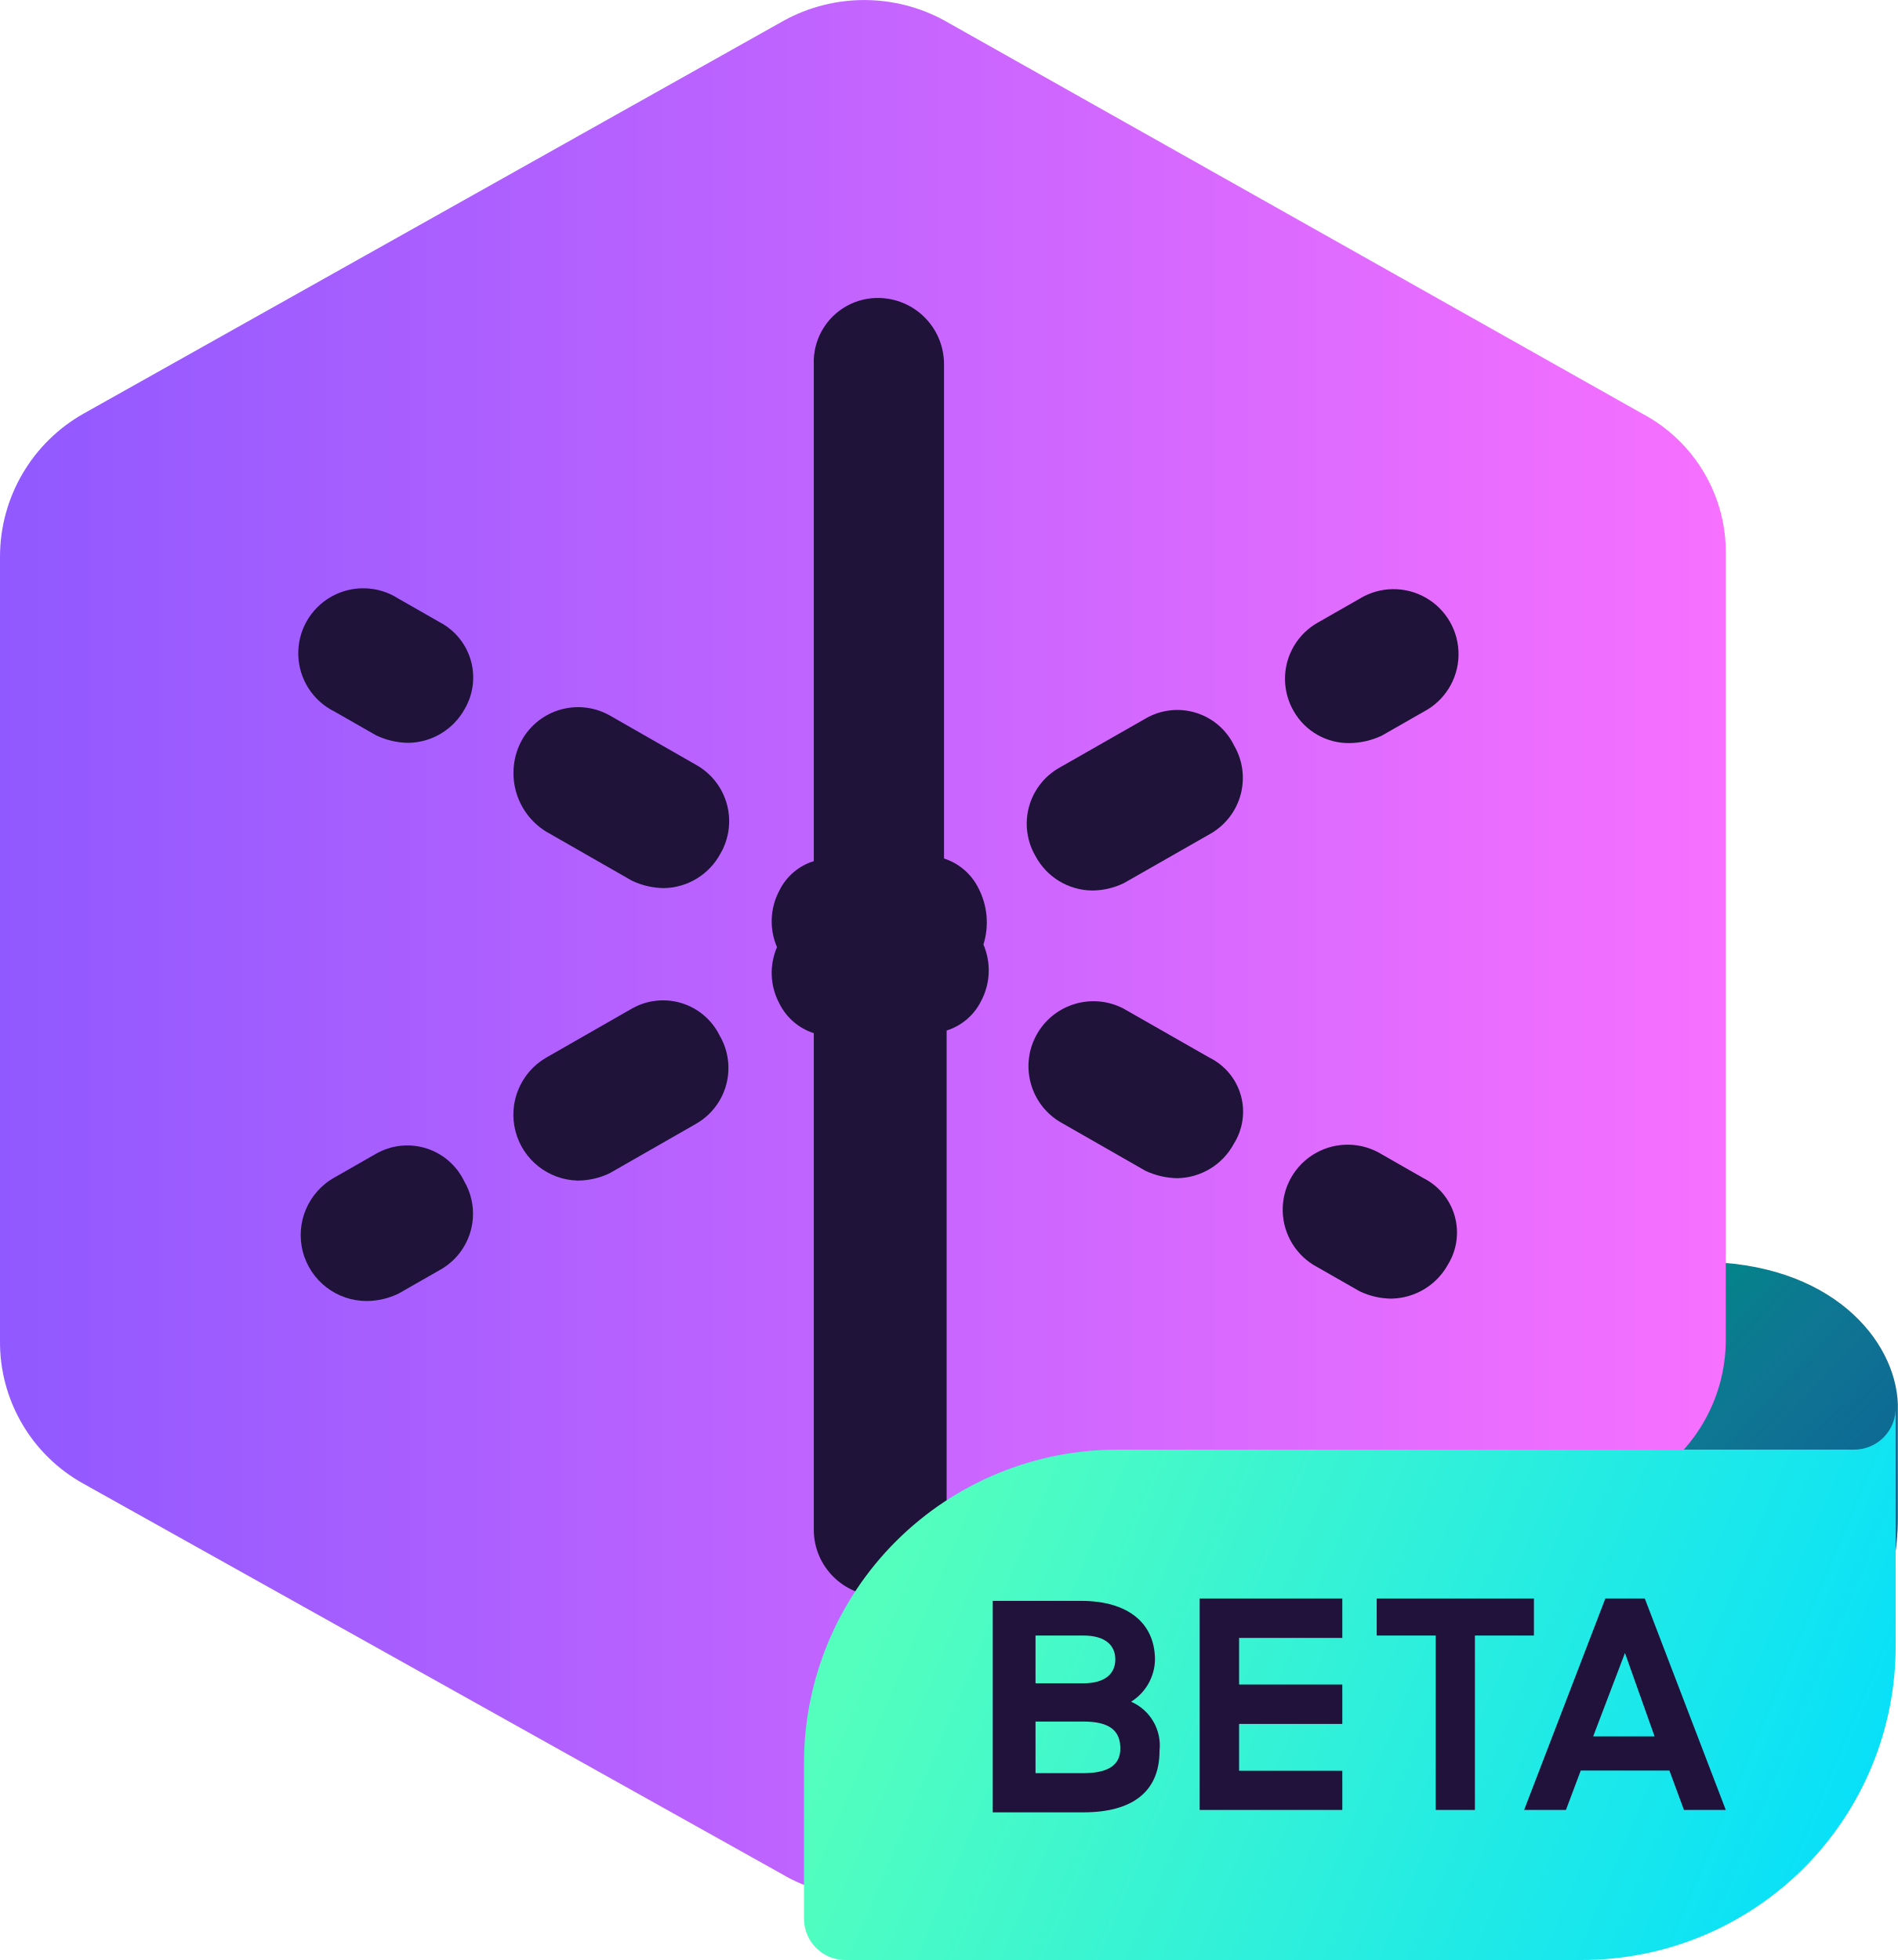
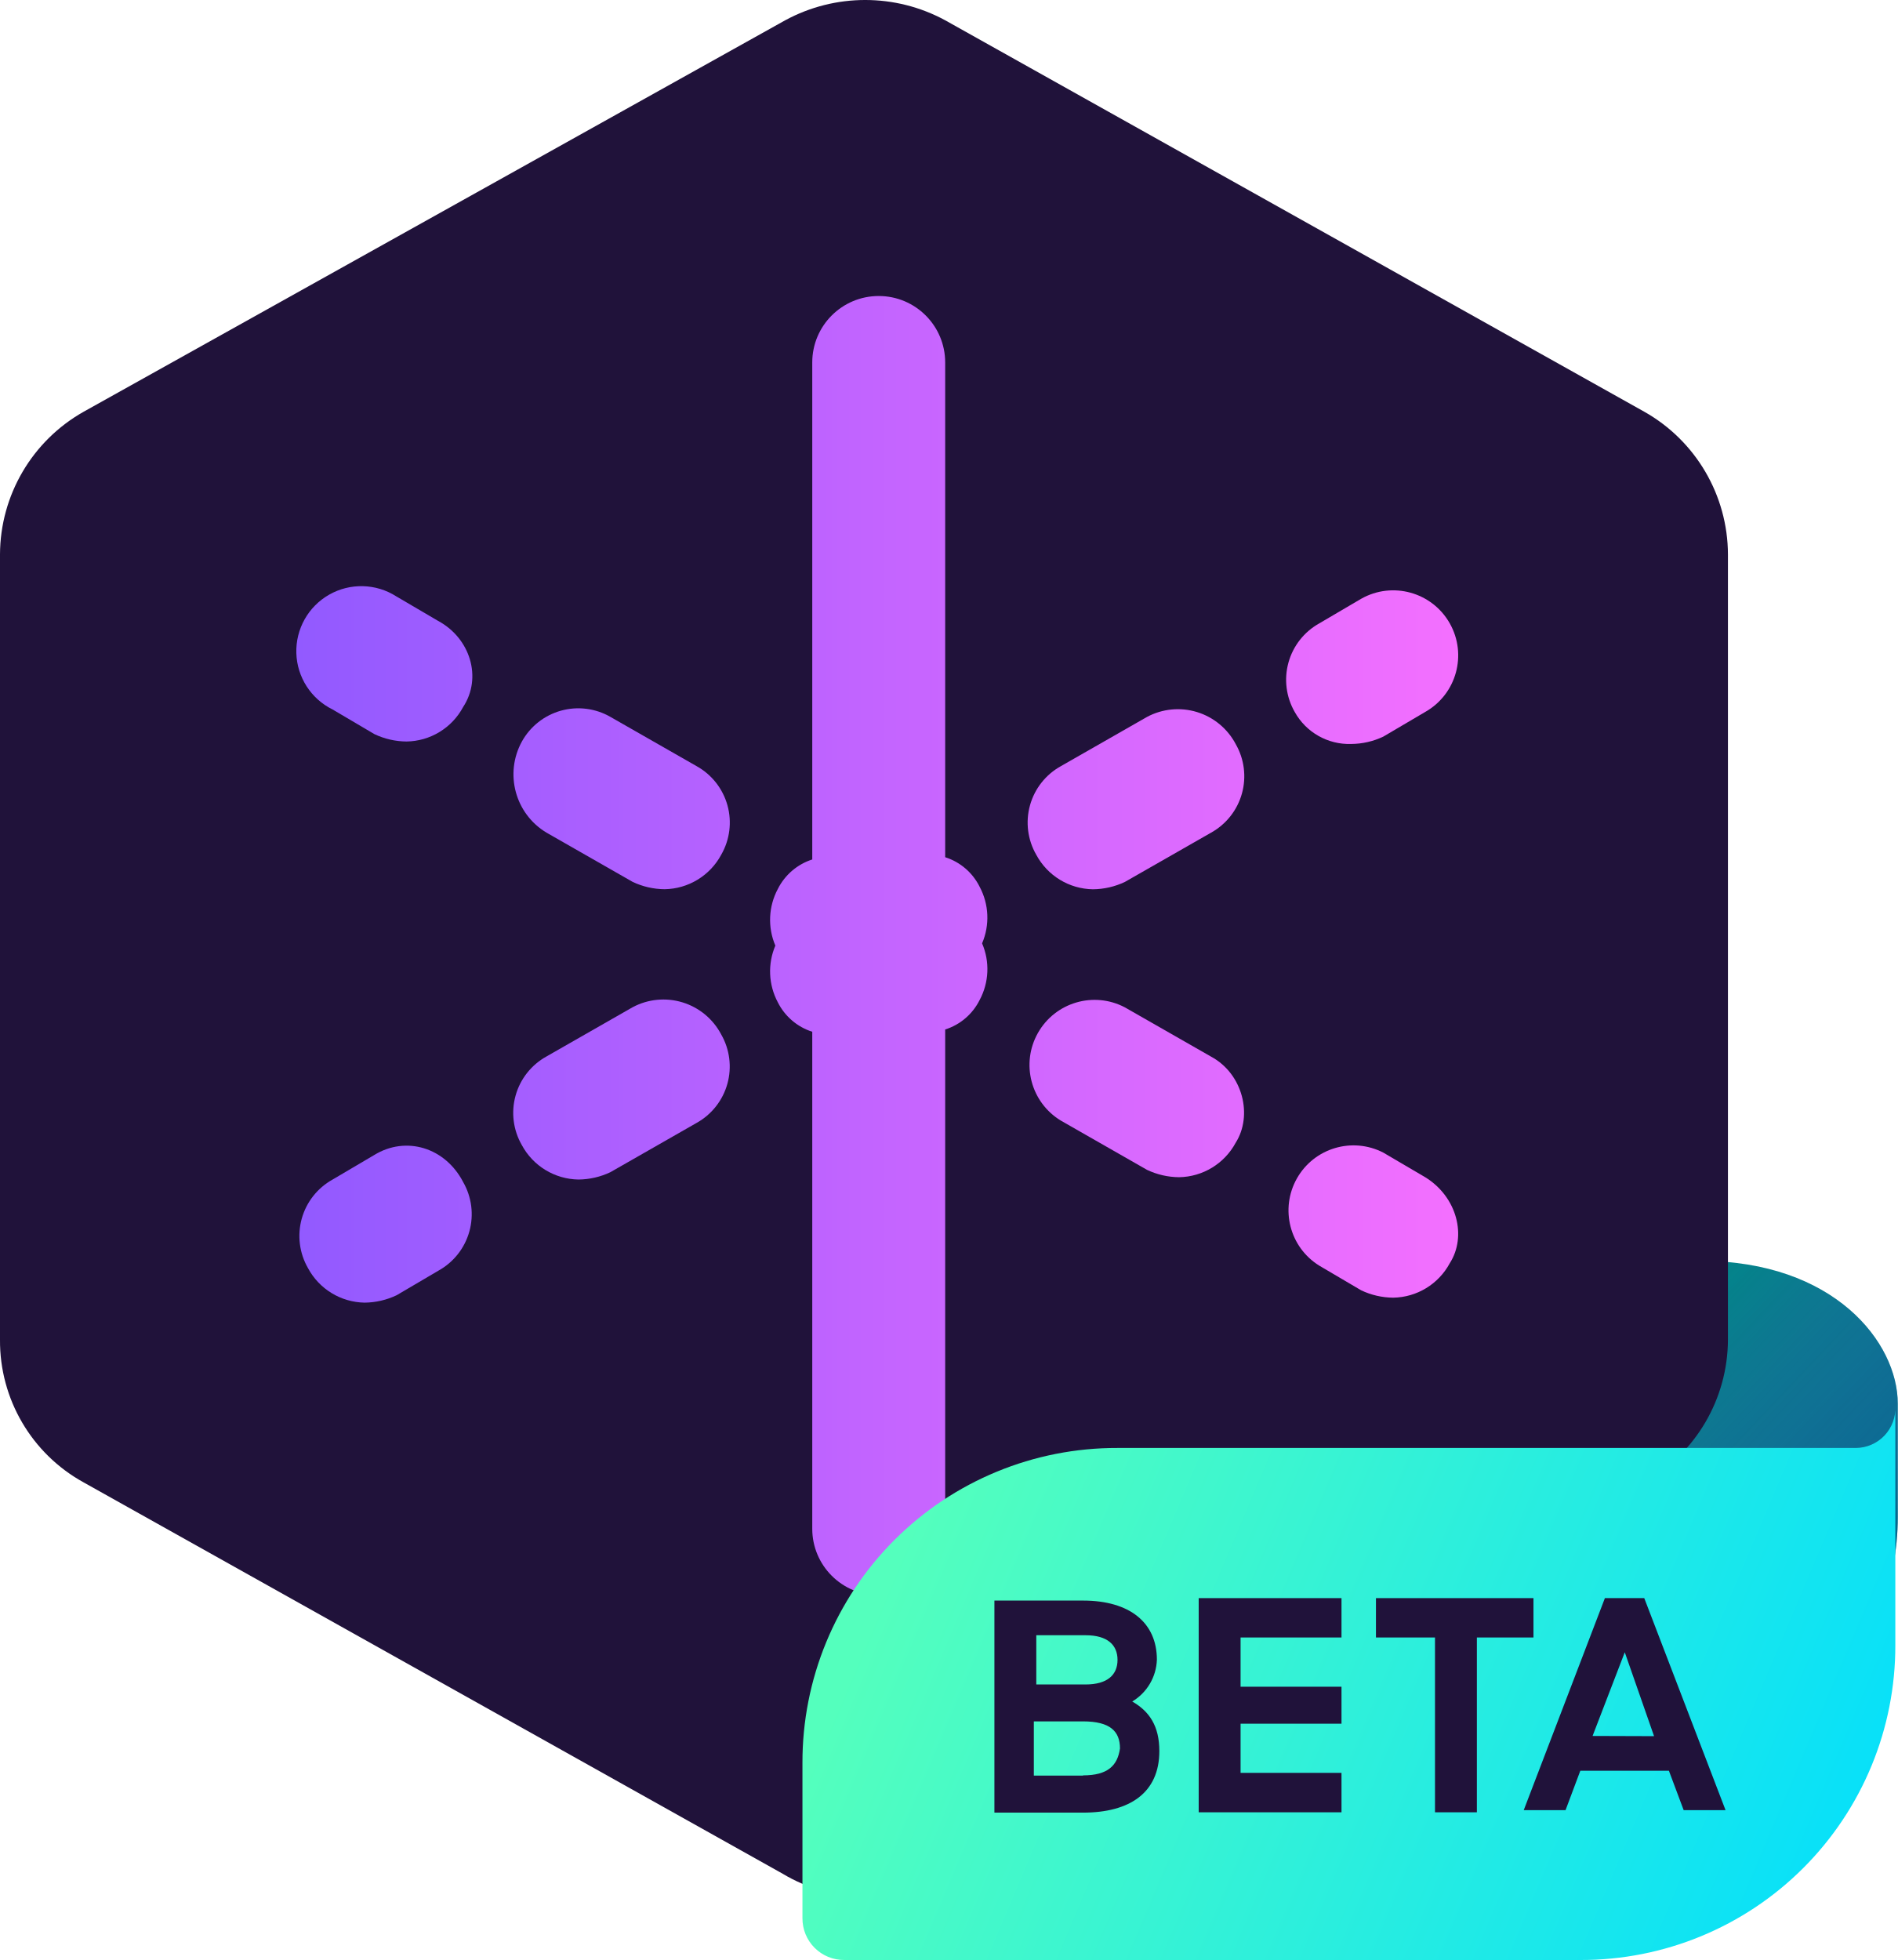
- <svg xmlns="http://www.w3.org/2000/svg" id="e0cefa53-ac99-4933-bc42-9163146adbe0" data-name="Layer 1" viewBox="0 0 79.43 82.03">
+ <svg xmlns="http://www.w3.org/2000/svg" xmlns:xlink="http://www.w3.org/1999/xlink" id="a0a03a9d-d5fd-4e16-8aaf-7f20270e675a" data-name="Layer 1" viewBox="0 0 286.4 295.78">
  <defs>
-     <linearGradient id="bd62a72f-7212-4164-9d48-1b3d8d857f2b" x1="461.9" y1="-118.67" x2="450.31" y2="-107.7" gradientTransform="matrix(1, 0, 0, -1, -389, -45.01)" gradientUnits="userSpaceOnUse">
+     <linearGradient id="f56d72d7-852b-46f2-bc97-08ebb82a7da9" x1="298.21" y1="-53.48" x2="256.36" y2="-13.86" gradientTransform="matrix(1, 0, 0, -1, -38, 213)" gradientUnits="userSpaceOnUse">
      <stop offset="0" stop-color="#054096" stop-opacity="0.5" />
      <stop offset="0.1" stop-color="#173ba1" stop-opacity="0.44" />
      <stop offset="0.29" stop-color="#3434b3" stop-opacity="0.33" />
      <stop offset="0.49" stop-color="#482ec1" stop-opacity="0.22" />
      <stop offset="0.68" stop-color="#552bc8" stop-opacity="0.11" />
      <stop offset="0.86" stop-color="#592acb" stop-opacity="0" />
    </linearGradient>
-     <linearGradient id="b0a21400-995e-4888-81a8-6fa52c6a4202" x1="2.66" y1="44.98" x2="74.9" y2="44.98" gradientTransform="matrix(1, 0, 0, -1, 0, 84.99)" gradientUnits="userSpaceOnUse">
+     <linearGradient id="f116f776-2175-48cf-8be1-56829e33fba4" x1="48.11" y1="115.26" x2="232.46" y2="115.26" gradientTransform="matrix(1, 0, 0, -1, 0, 302)" gradientUnits="userSpaceOnUse">
      <stop offset="0" stop-color="#9059ff" />
      <stop offset="1" stop-color="#f770ff" />
    </linearGradient>
-     <linearGradient id="a31f5c44-66c7-4d24-a833-e341a5fe7d58" x1="41.28" y1="22.06" x2="83.12" y2="4.36" gradientTransform="matrix(1, 0, 0, -1, 0, 84.99)" gradientUnits="userSpaceOnUse">
+     <linearGradient id="f12f5ecb-cbf3-4bd9-98e7-94735bee6736" x1="48.11" y1="135.57" x2="232.46" y2="135.57" xlink:href="#f116f776-2175-48cf-8be1-56829e33fba4" />
+     <linearGradient id="ab913933-3a60-4524-8e39-af0dde02a869" x1="48.11" y1="157.27" x2="232.46" y2="157.27" xlink:href="#f116f776-2175-48cf-8be1-56829e33fba4" />
+     <linearGradient id="b4f80268-509b-42d0-9d45-e8513eaffe4a" x1="48.11" y1="179.4" x2="232.46" y2="179.4" xlink:href="#f116f776-2175-48cf-8be1-56829e33fba4" />
+     <linearGradient id="bf1f8614-86ef-4d3e-ad9b-46ede7cbd2fa" x1="48.11" y1="199.32" x2="232.46" y2="199.32" xlink:href="#f116f776-2175-48cf-8be1-56829e33fba4" />
+     <linearGradient id="adb48447-9176-4bab-af42-07d0434e30af" x1="48.11" y1="115.74" x2="232.46" y2="115.74" xlink:href="#f116f776-2175-48cf-8be1-56829e33fba4" />
+     <linearGradient id="add3f593-128b-470e-9c38-86c930da4048" x1="48.11" y1="135.8" x2="232.46" y2="135.8" xlink:href="#f116f776-2175-48cf-8be1-56829e33fba4" />
+     <linearGradient id="ef7bdd58-fa66-4b3d-b44f-5e1e6f3bf332" x1="48.11" y1="179.44" x2="232.46" y2="179.44" xlink:href="#f116f776-2175-48cf-8be1-56829e33fba4" />
+     <linearGradient id="b948ac74-672c-44b8-a30a-1588fee487ff" x1="48.11" y1="199.69" x2="232.46" y2="199.69" xlink:href="#f116f776-2175-48cf-8be1-56829e33fba4" />
+     <linearGradient id="acbeae18-5753-457f-9e26-c22a4b0e794c" x1="146.04" y1="74.29" x2="297.12" y2="10.37" gradientTransform="matrix(1, 0, 0, -1, 0, 302)" gradientUnits="userSpaceOnUse">
      <stop offset="0" stop-color="#54ffbd" />
      <stop offset="1" stop-color="#0df" />
    </linearGradient>
  </defs>
-   <path d="M73.76,53.14H40.32a1.73,1.73,0,0,0-1.75,1.75v5.35a14.27,14.27,0,0,0,14.3,14.3H71.39a10.69,10.69,0,0,0,10.7-10.7V59.1C82,56.43,79.32,53.14,73.76,53.14Z" transform="translate(-2.66 -0.33)" fill="#008787" />
+   <path d="M263.48,192.28H142.39a6.26,6.26,0,0,0-6.32,6.32v19.31a51.52,51.52,0,0,0,51.63,51.63h66.87a38.6,38.6,0,0,0,38.63-38.63V213.83C293.2,204.54,283.54,192.28,263.48,192.28Z" transform="translate(-6.8 -2)" fill="#008787" />
  <g opacity="0.9">
-     <path d="M73.76,53.14H40.32a1.73,1.73,0,0,0-1.75,1.75v5.35a14.27,14.27,0,0,0,14.3,14.3H71.39a10.69,10.69,0,0,0,10.7-10.7V59.1C82,56.43,79.32,53.14,73.76,53.14Z" transform="translate(-2.66 -0.33)" fill="url(#bd62a72f-7212-4164-9d48-1b3d8d857f2b)" />
+     <path d="M263.48,192.28H142.39a6.26,6.26,0,0,0-6.32,6.32v19.31a51.52,51.52,0,0,0,51.63,51.63h66.87a38.6,38.6,0,0,0,38.63-38.63V213.83C293.2,204.54,283.54,192.28,263.48,192.28Z" transform="translate(-6.8 -2)" fill="url(#f56d72d7-852b-46f2-bc97-08ebb82a7da9)" />
  </g>
-   <path d="M71.39,17.64,42.17,1.18a7,7,0,0,0-6.68,0L6.16,17.64a6.88,6.88,0,0,0-3.5,6V56.43a6.77,6.77,0,0,0,3.5,6L35.38,78.76a6.54,6.54,0,0,0,3.4.92,6.8,6.8,0,0,0,3.39-.92L71.39,62.4a6.89,6.89,0,0,0,3.5-6V23.61A6.57,6.57,0,0,0,71.39,17.64Z" transform="translate(-2.66 -0.33)" fill="url(#b0a21400-995e-4888-81a8-6fa52c6a4202)" />
-   <path d="M18.41,48.61l-1.75,1A2.76,2.76,0,0,0,18,54.78a3.09,3.09,0,0,0,1.34-.31l1.75-1a2.69,2.69,0,0,0,1-3.7A2.64,2.64,0,0,0,18.41,48.61Z" transform="translate(-2.66 -0.33)" fill="#20133a" />
-   <path d="M29.11,42.54l-3.6,2.06a2.76,2.76,0,0,0,1.33,5.14,3.12,3.12,0,0,0,1.34-.31l3.6-2.06a2.69,2.69,0,0,0,1-3.7A2.64,2.64,0,0,0,29.11,42.54Z" transform="translate(-2.66 -0.33)" fill="#20133a" />
-   <path d="M43.61,37.5a2.44,2.44,0,0,0-1.44-1.24V15.58A2.77,2.77,0,0,0,39.4,12.8a2.68,2.68,0,0,0-2.68,2.78V36.37a2.39,2.39,0,0,0-1.44,1.23,2.74,2.74,0,0,0-.1,2.37,2.72,2.72,0,0,0,.1,2.36,2.44,2.44,0,0,0,1.44,1.24V64.35a2.78,2.78,0,0,0,5.56,0V43.46a2.42,2.42,0,0,0,1.44-1.23,2.74,2.74,0,0,0,.1-2.37A3.1,3.1,0,0,0,43.61,37.5Z" transform="translate(-2.66 -0.33)" fill="#20133a" />
-   <path d="M50.61,30.4,47,32.46a2.69,2.69,0,0,0-1,3.7,2.72,2.72,0,0,0,2.37,1.44,3.08,3.08,0,0,0,1.33-.31l3.61-2.06a2.69,2.69,0,0,0,1-3.7A2.64,2.64,0,0,0,50.61,30.4Z" transform="translate(-2.66 -0.33)" fill="#20133a" />
-   <path d="M59.15,31.43a3.27,3.27,0,0,0,1.34-.31l1.75-1a2.72,2.72,0,1,0-2.68-4.73l-1.75,1a2.7,2.7,0,0,0-1,3.71A2.65,2.65,0,0,0,59.15,31.43Z" transform="translate(-2.66 -0.33)" fill="#20133a" />
-   <path d="M62.24,49.64l-1.75-1a2.72,2.72,0,1,0-2.68,4.73l1.75,1a3.12,3.12,0,0,0,1.34.31,2.76,2.76,0,0,0,2.37-1.44A2.55,2.55,0,0,0,62.24,49.64Z" transform="translate(-2.66 -0.33)" fill="#20133a" />
-   <path d="M53.29,44.6l-3.61-2.06A2.72,2.72,0,0,0,47,47.27l3.6,2.06a3.27,3.27,0,0,0,1.34.31,2.74,2.74,0,0,0,2.36-1.44A2.52,2.52,0,0,0,53.29,44.6Z" transform="translate(-2.66 -0.33)" fill="#20133a" />
-   <path d="M25.51,35.13l3.6,2.06a3.23,3.23,0,0,0,1.33.31,2.74,2.74,0,0,0,2.37-1.44,2.7,2.7,0,0,0-1-3.71l-3.6-2.06a2.7,2.7,0,0,0-3.7,1A2.88,2.88,0,0,0,25.51,35.13Z" transform="translate(-2.66 -0.33)" fill="#20133a" />
-   <path d="M21.08,26.38l-1.75-1a2.72,2.72,0,1,0-2.67,4.73l1.75,1a3.23,3.23,0,0,0,1.33.31A2.74,2.74,0,0,0,22.11,30,2.61,2.61,0,0,0,21.08,26.38Z" transform="translate(-2.66 -0.33)" fill="#20133a" />
-   <path d="M80.24,61H49.48A13.12,13.12,0,0,0,36.31,74.13v6.48a1.73,1.73,0,0,0,1.75,1.75H68.82A13.13,13.13,0,0,0,82,69.19v-10A1.74,1.74,0,0,1,80.24,61Z" transform="translate(-2.66 -0.33)" fill="url(#a31f5c44-66c7-4d24-a833-e341a5fe7d58)" />
-   <path d="M50,71.55a2.12,2.12,0,0,0,1-1.75c0-1.54-1.13-2.47-3.09-2.47h-3.7v8.85H48c2,0,3.19-.82,3.19-2.57A2,2,0,0,0,50,71.55Zm-4-2.77H48c.92,0,1.34.41,1.34,1s-.42,1-1.34,1H46ZM48,74.54H46V72.38h2c1.14,0,1.55.41,1.55,1.13S49,74.54,48,74.54Z" transform="translate(-2.66 -0.33)" fill="#20123a" />
-   <polygon points="50.21 75.75 56.18 75.75 56.18 74.11 51.86 74.11 51.86 72.15 56.18 72.15 56.18 70.5 51.86 70.5 51.86 68.55 56.18 68.55 56.18 66.9 50.21 66.9 50.21 75.75" fill="#20123a" />
-   <polygon points="64.2 66.9 57.62 66.9 57.62 68.45 60.09 68.45 60.09 75.75 61.73 75.75 61.73 68.45 64.2 68.45 64.2 66.9" fill="#20123a" />
-   <path d="M71.5,67.23H69.85l-3.4,8.85H68.2l.62-1.65h3.71l.61,1.65h1.75ZM69.34,73l1.33-3.49L71.91,73Z" transform="translate(-2.66 -0.33)" fill="#20123a" />
+   <path d="M254.94,64.13,149.44,5.06a25.33,25.33,0,0,0-24.14,0L19.43,64.13A24.82,24.82,0,0,0,6.8,85.67v118.5a24.38,24.38,0,0,0,12.63,21.54l105.5,59.06a23.35,23.35,0,0,0,12.25,3.35,24.33,24.33,0,0,0,12.26-3.35l105.5-59.06a24.83,24.83,0,0,0,12.63-21.54V85.67A24.82,24.82,0,0,0,254.94,64.13Z" transform="translate(-6.8 -2)" fill="#20123a" />
+   <path d="M63.26,176.31,57,180a9.73,9.73,0,0,0-3.72,13.37,9.87,9.87,0,0,0,8.55,5.21,11.53,11.53,0,0,0,4.83-1.12l6.31-3.71a9.74,9.74,0,0,0,3.72-13.38C74,175.19,68.09,173.34,63.26,176.31Z" transform="translate(-6.8 -2)" fill="url(#f116f776-2175-48cf-8be1-56829e33fba4)" />
+   <path d="M102.27,154l-13,7.43a9.73,9.73,0,0,0-3.72,13.37A9.87,9.87,0,0,0,94.1,180a11.44,11.44,0,0,0,4.82-1.11l13-7.43a9.74,9.74,0,0,0,3.71-13.37A9.85,9.85,0,0,0,102.27,154Z" transform="translate(-6.8 -2)" fill="url(#f12f5ecb-cbf3-4bd9-98e7-94735bee6736)" />
+   <path d="M154.64,135.82a8.76,8.76,0,0,0-5.2-4.46V56.7a10,10,0,0,0-20.06,0v75a8.85,8.85,0,0,0-5.2,4.46,9.9,9.9,0,0,0-.37,8.54,9.92,9.92,0,0,0,.37,8.55,8.8,8.8,0,0,0,5.2,4.45v75a10,10,0,0,0,20.06,0V157.36a8.77,8.77,0,0,0,5.2-4.45,9.85,9.85,0,0,0,.37-8.55A9.87,9.87,0,0,0,154.64,135.82Z" transform="translate(-6.8 -2)" fill="url(#ab913933-3a60-4524-8e39-af0dde02a869)" />
+   <path d="M179.9,110.19l-13,7.43A9.73,9.73,0,0,0,163.19,131a9.86,9.86,0,0,0,8.54,5.2,11.48,11.48,0,0,0,4.83-1.11l13-7.43a9.74,9.74,0,0,0,3.72-13.38A9.87,9.87,0,0,0,179.9,110.19Z" transform="translate(-6.8 -2)" fill="url(#b4f80268-509b-42d0-9d45-e8513eaffe4a)" />
+   <path d="M210.73,114.27a11.45,11.45,0,0,0,4.83-1.11l6.32-3.72a9.81,9.81,0,1,0-9.66-17.08l-6.32,3.71a9.74,9.74,0,0,0-3.71,13.37A9.39,9.39,0,0,0,210.73,114.27Z" transform="translate(-6.8 -2)" fill="url(#bf1f8614-86ef-4d3e-ad9b-46ede7cbd2fa)" />
+   <path d="M221.88,179.65l-6.32-3.71A9.81,9.81,0,0,0,205.9,193l6.32,3.72a11.48,11.48,0,0,0,4.83,1.11,9.87,9.87,0,0,0,8.54-5.2C228.19,188.57,226.71,182.62,221.88,179.65Z" transform="translate(-6.8 -2)" fill="url(#adb48447-9176-4bab-af42-07d0434e30af)" />
+   <path d="M189.56,161.45l-13-7.43a9.82,9.82,0,0,0-9.66,17.09l13,7.43a11.51,11.51,0,0,0,4.83,1.11,9.88,9.88,0,0,0,8.55-5.2C195.88,170.36,194.39,164.05,189.56,161.45Z" transform="translate(-6.8 -2)" fill="url(#add3f593-128b-470e-9c38-86c930da4048)" />
+   <path d="M89.27,127.65l13,7.43a11.45,11.45,0,0,0,4.83,1.11,9.87,9.87,0,0,0,8.54-5.2,9.74,9.74,0,0,0-3.71-13.37l-13-7.43a9.73,9.73,0,0,0-13.37,3.71A10.27,10.27,0,0,0,89.27,127.65Z" transform="translate(-6.8 -2)" fill="url(#ef7bdd58-fa66-4b3d-b44f-5e1e6f3bf332)" />
+   <path d="M72.92,95.7,66.61,92A9.81,9.81,0,1,0,57,109.07l6.31,3.72a11.51,11.51,0,0,0,4.83,1.11,9.85,9.85,0,0,0,8.55-5.2C79.61,104.24,77.75,98.3,72.92,95.7Z" transform="translate(-6.8 -2)" fill="url(#b948ac74-672c-44b8-a30a-1588fee487ff)" />
+   <path d="M286.88,220.51H175.45a47.4,47.4,0,0,0-47.55,47.55v23.4a6.27,6.27,0,0,0,6.31,6.32H245.28a47.41,47.41,0,0,0,47.55-47.55v-36A6,6,0,0,1,286.88,220.51Z" transform="translate(-6.8 -2)" fill="url(#acbeae18-5753-457f-9e26-c22a4b0e794c)" />
+   <path d="M177.67,258.77a7.65,7.65,0,0,0,3.72-6.31c0-5.58-4.09-8.92-11.15-8.92H156.87v32h13.37c7.06,0,11.52-3,11.52-9.29C181.76,262.49,180.27,260.26,177.67,258.77Zm-14.48-10h7.43c3.34,0,4.83,1.49,4.83,3.72s-1.49,3.71-4.83,3.71h-7.43Zm7.05,21.18h-7.42v-8.18h7.42c4.09,0,5.58,1.49,5.58,4.09C175.45,268.43,174,269.92,170.24,269.92Z" transform="translate(-6.8 -2)" fill="#20123a" />
+   <polygon points="180.9 273.49 202.45 273.49 202.45 267.54 187.22 267.54 187.22 260.12 202.45 260.12 202.45 254.54 187.22 254.54 187.22 247.11 202.45 247.11 202.45 241.17 180.9 241.17 180.9 273.49" fill="#20123a" />
+   <polygon points="231.42 241.17 207.65 241.17 207.65 247.11 216.56 247.11 216.56 273.49 222.88 273.49 222.88 247.11 231.42 247.11 231.42 241.17" fill="#20123a" />
+   <path d="M254.94,243.17H249l-12.25,32h6.31l2.23-5.95h13.37l2.23,5.95h6.32Zm-7.8,20.8L252,251.34,256.42,264Z" transform="translate(-6.8 -2)" fill="#20123a" />
</svg>
